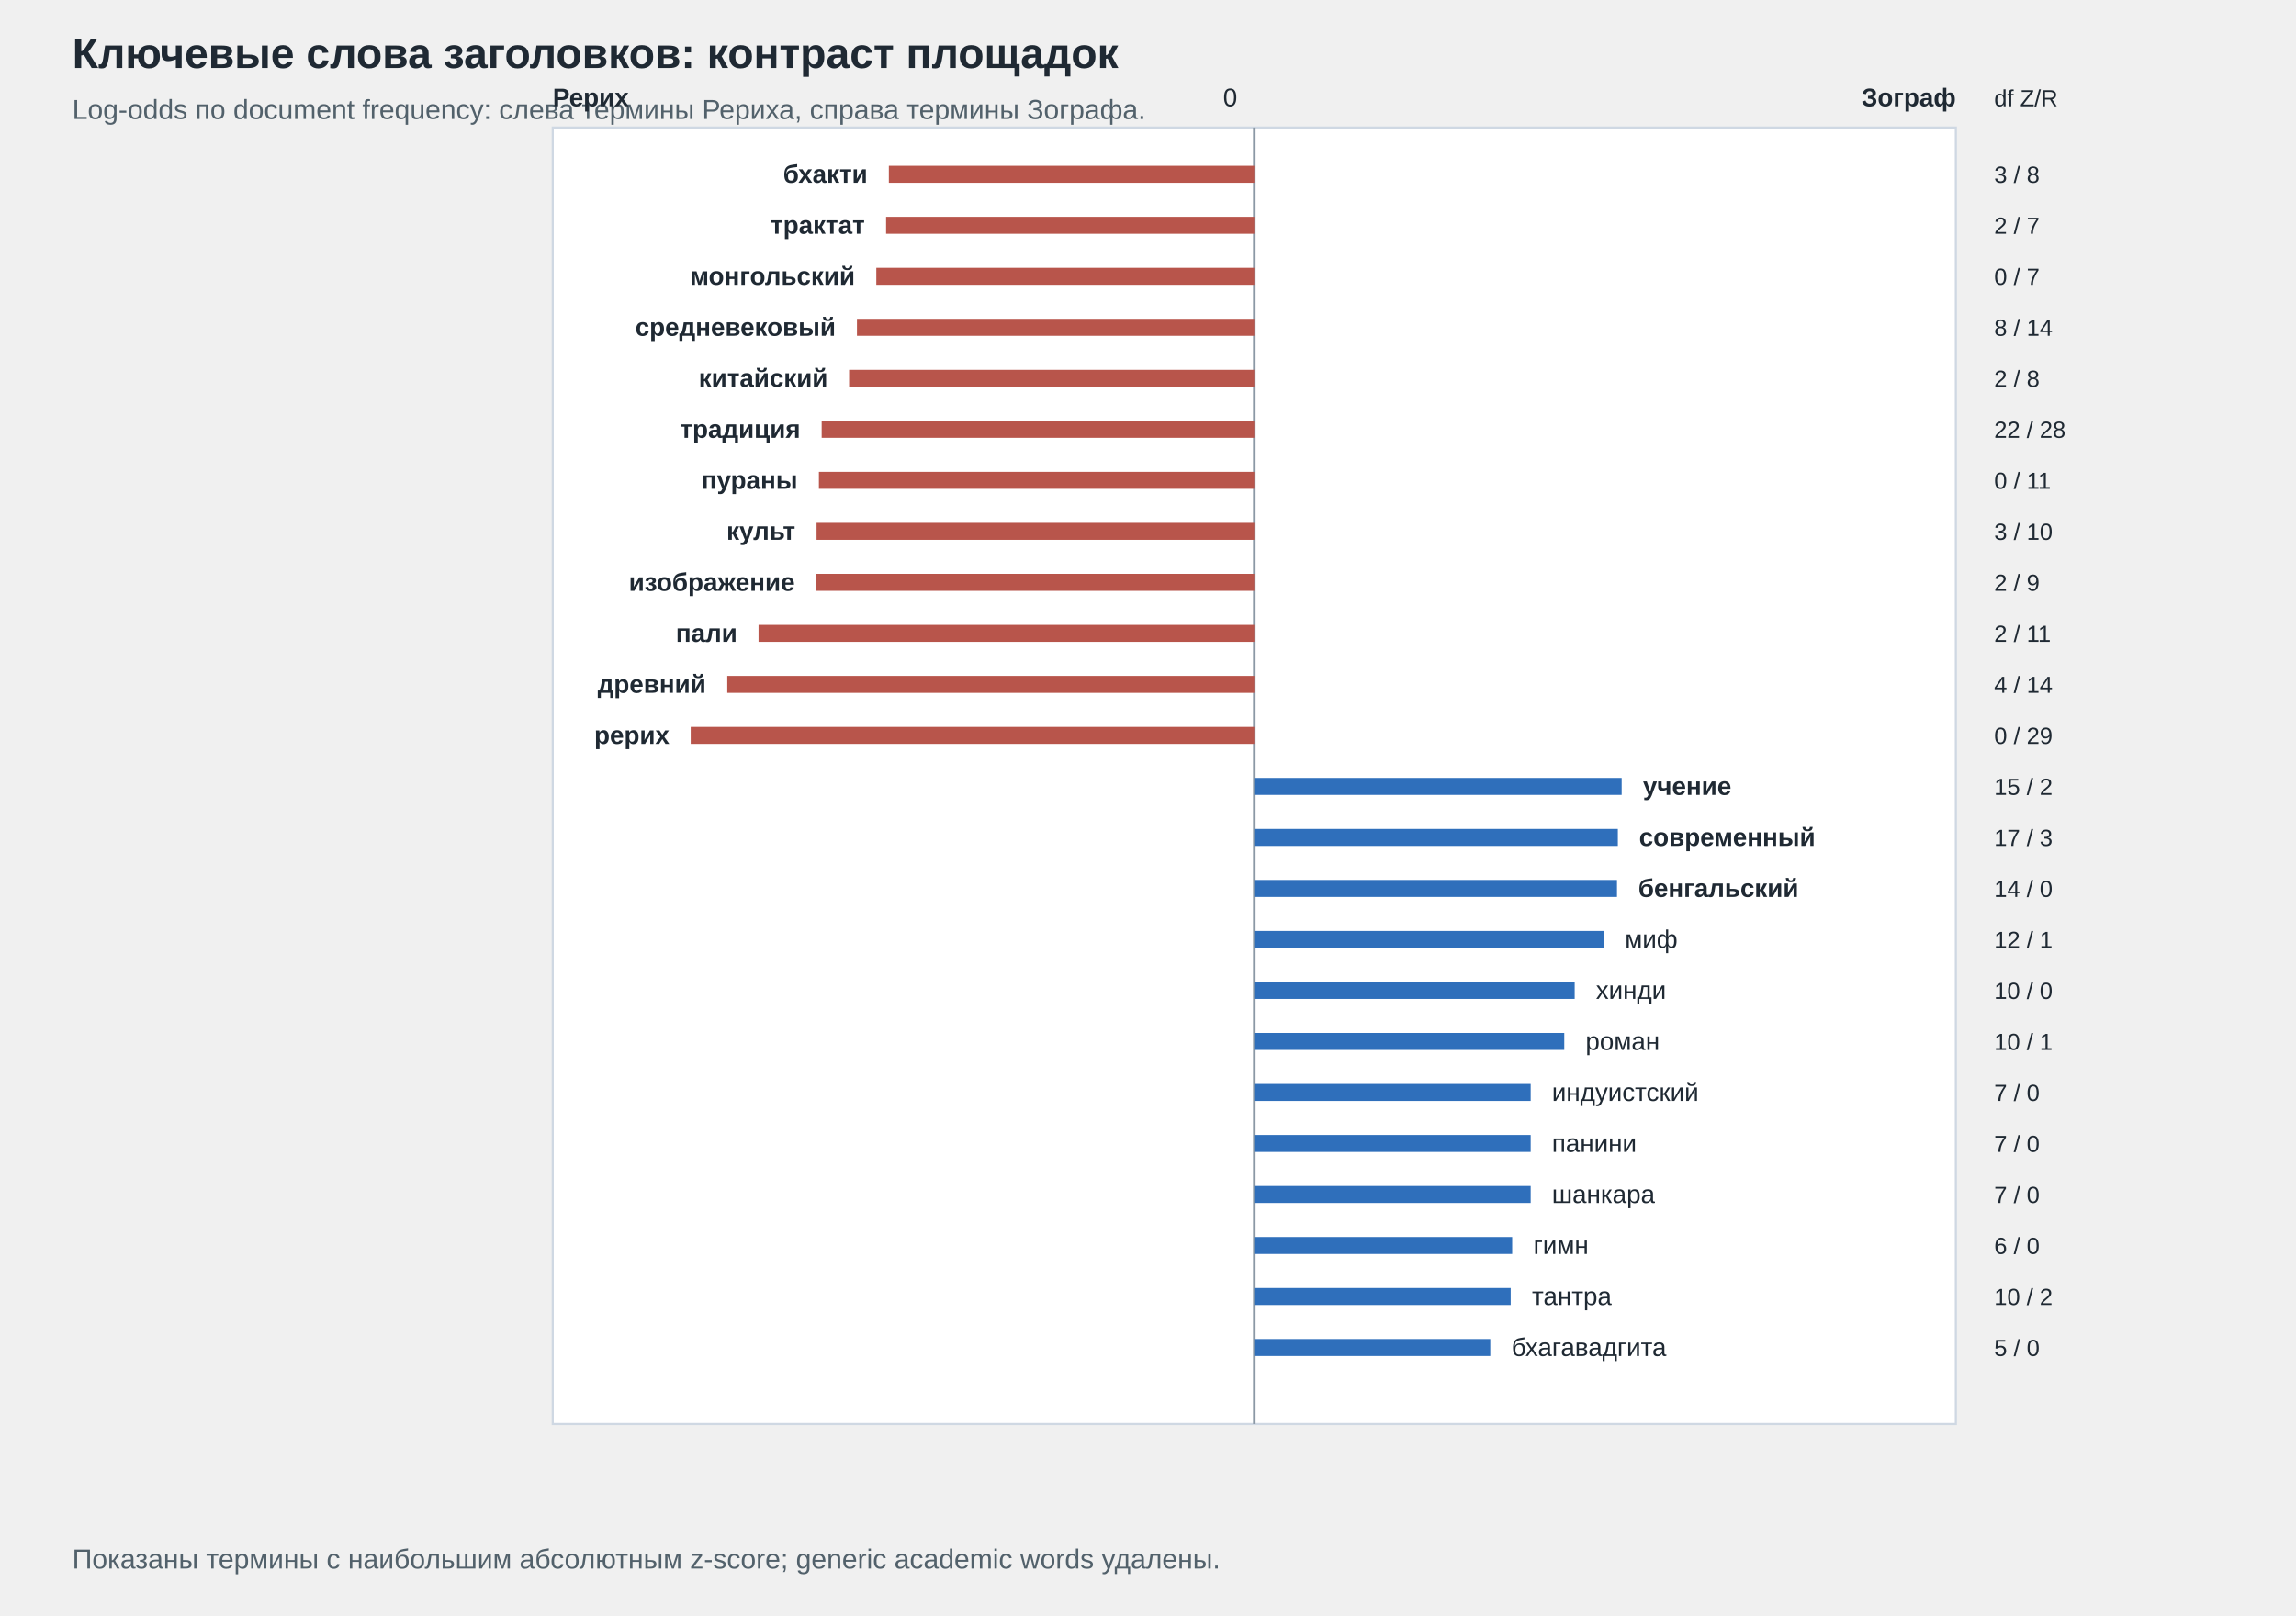
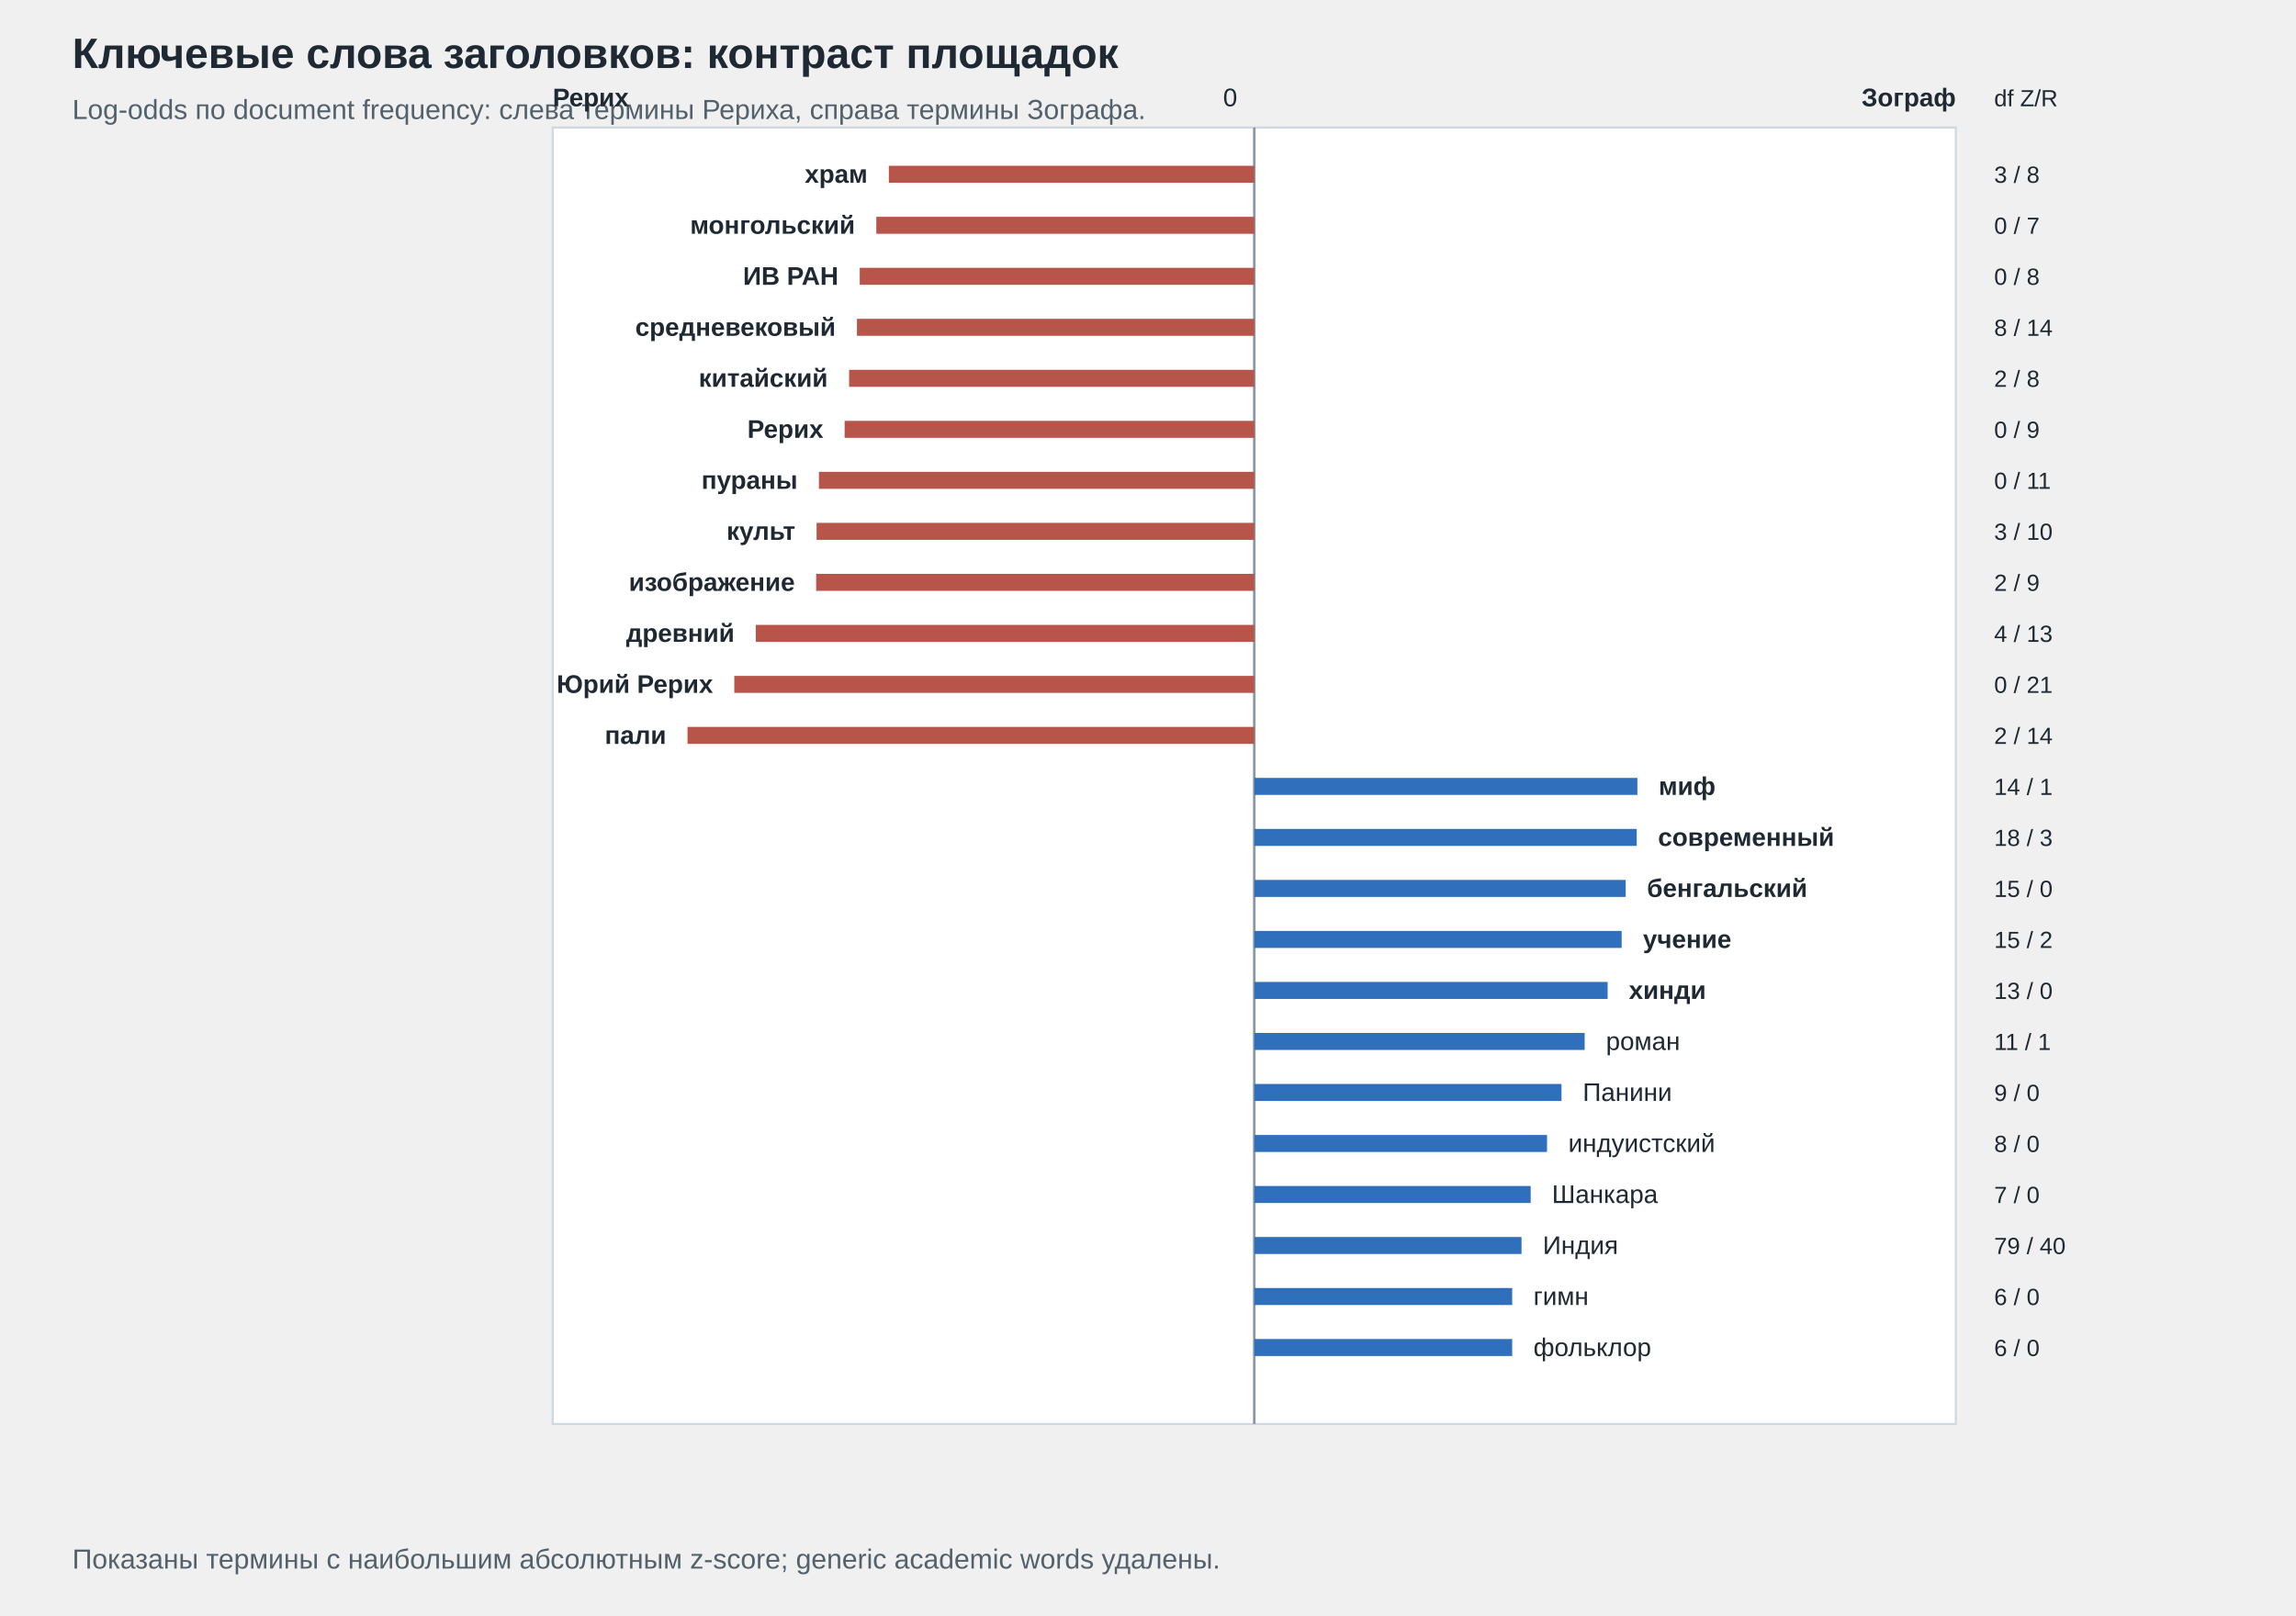
<svg xmlns="http://www.w3.org/2000/svg" width="1080" height="760" viewBox="0 0 1080 760">
  <style>text{font-family:Arial,'Liberation Sans',sans-serif;fill:#1f2933}.title{font-size:20px;font-weight:700}.sub{font-size:13px;fill:#52616b}.axis{font-size:12px}.label{font-size:11px}</style>
  <text x="34.0" y="32.0" class="title" text-anchor="start">Ключевые слова заголовков: контраст площадок</text>
  <text x="34.0" y="56.0" class="sub" text-anchor="start">Log-odds по document frequency: слева термины Рериха, справа термины Зографа.</text>
  <rect x="260.0" y="60.0" width="660.0" height="610.0" fill="#ffffff" stroke="#cfd8e3" />
  <line x1="590.0" y1="60.0" x2="590.0" y2="670.0" stroke="#8b98a5" stroke-width="1.2" />
  <text x="582.0" y="50.0" class="axis" text-anchor="end">0</text>
  <text x="260.0" y="50.0" class="axis" text-anchor="start" font-weight="700">Рерих</text>
  <text x="920.0" y="50.0" class="axis" text-anchor="end" font-weight="700">Зограф</text>
  <line x1="590.0" y1="82.0" x2="418.1" y2="82.0" stroke="#b8554b" stroke-width="8" />
-   <text x="408.1" y="86.0" class="axis" text-anchor="end" font-weight="700">бхакти</text>
+   <text x="408.1" y="86.0" class="axis" text-anchor="end" font-weight="700">храм</text>
  <text x="938.0" y="86.0" class="label" text-anchor="start">3 / 8</text>
-   <line x1="590.0" y1="106.0" x2="416.8" y2="106.0" stroke="#b8554b" stroke-width="8" />
-   <text x="406.8" y="110.0" class="axis" text-anchor="end" font-weight="700">трактат</text>
-   <text x="938.0" y="110.0" class="label" text-anchor="start">2 / 7</text>
-   <line x1="590.0" y1="130.0" x2="412.2" y2="130.0" stroke="#b8554b" stroke-width="8" />
-   <text x="402.2" y="134.0" class="axis" text-anchor="end" font-weight="700">монгольский</text>
-   <text x="938.0" y="134.0" class="label" text-anchor="start">0 / 7</text>
+   <line x1="590.0" y1="106.0" x2="412.2" y2="106.0" stroke="#b8554b" stroke-width="8" />
+   <text x="402.2" y="110.0" class="axis" text-anchor="end" font-weight="700">монгольский</text>
+   <text x="938.0" y="110.0" class="label" text-anchor="start">0 / 7</text>
+   <line x1="590.0" y1="130.0" x2="404.4" y2="130.0" stroke="#b8554b" stroke-width="8" />
+   <text x="394.4" y="134.0" class="axis" text-anchor="end" font-weight="700">ИВ РАН</text>
+   <text x="938.0" y="134.0" class="label" text-anchor="start">0 / 8</text>
  <line x1="590.0" y1="154.0" x2="403.1" y2="154.0" stroke="#b8554b" stroke-width="8" />
  <text x="393.1" y="158.0" class="axis" text-anchor="end" font-weight="700">средневековый</text>
  <text x="938.0" y="158.0" class="label" text-anchor="start">8 / 14</text>
  <line x1="590.0" y1="178.0" x2="399.4" y2="178.0" stroke="#b8554b" stroke-width="8" />
  <text x="389.4" y="182.0" class="axis" text-anchor="end" font-weight="700">китайский</text>
  <text x="938.0" y="182.0" class="label" text-anchor="start">2 / 8</text>
-   <line x1="590.0" y1="202.0" x2="386.5" y2="202.0" stroke="#b8554b" stroke-width="8" />
-   <text x="376.5" y="206.0" class="axis" text-anchor="end" font-weight="700">традиция</text>
-   <text x="938.0" y="206.0" class="label" text-anchor="start">22 / 28</text>
+   <line x1="590.0" y1="202.0" x2="397.3" y2="202.0" stroke="#b8554b" stroke-width="8" />
+   <text x="387.3" y="206.0" class="axis" text-anchor="end" font-weight="700">Рерих</text>
+   <text x="938.0" y="206.0" class="label" text-anchor="start">0 / 9</text>
  <line x1="590.0" y1="226.0" x2="385.2" y2="226.0" stroke="#b8554b" stroke-width="8" />
  <text x="375.2" y="230.0" class="axis" text-anchor="end" font-weight="700">пураны</text>
  <text x="938.0" y="230.0" class="label" text-anchor="start">0 / 11</text>
  <line x1="590.0" y1="250.0" x2="384.1" y2="250.0" stroke="#b8554b" stroke-width="8" />
  <text x="374.1" y="254.0" class="axis" text-anchor="end" font-weight="700">культ</text>
  <text x="938.0" y="254.0" class="label" text-anchor="start">3 / 10</text>
  <line x1="590.0" y1="274.0" x2="383.9" y2="274.0" stroke="#b8554b" stroke-width="8" />
  <text x="373.9" y="278.0" class="axis" text-anchor="end" font-weight="700">изображение</text>
  <text x="938.0" y="278.0" class="label" text-anchor="start">2 / 9</text>
-   <line x1="590.0" y1="298.0" x2="356.8" y2="298.0" stroke="#b8554b" stroke-width="8" />
-   <text x="346.8" y="302.0" class="axis" text-anchor="end" font-weight="700">пали</text>
-   <text x="938.0" y="302.0" class="label" text-anchor="start">2 / 11</text>
-   <line x1="590.0" y1="322.0" x2="342.1" y2="322.0" stroke="#b8554b" stroke-width="8" />
-   <text x="332.1" y="326.0" class="axis" text-anchor="end" font-weight="700">древний</text>
-   <text x="938.0" y="326.0" class="label" text-anchor="start">4 / 14</text>
-   <line x1="590.0" y1="346.0" x2="324.9" y2="346.0" stroke="#b8554b" stroke-width="8" />
-   <text x="314.9" y="350.0" class="axis" text-anchor="end" font-weight="700">рерих</text>
-   <text x="938.0" y="350.0" class="label" text-anchor="start">0 / 29</text>
-   <line x1="590.0" y1="370.0" x2="762.8" y2="370.0" stroke="#2f6fbb" stroke-width="8" />
-   <text x="772.8" y="374.0" class="axis" text-anchor="start" font-weight="700">учение</text>
-   <text x="938.0" y="374.0" class="label" text-anchor="start">15 / 2</text>
-   <line x1="590.0" y1="394.0" x2="761.0" y2="394.0" stroke="#2f6fbb" stroke-width="8" />
-   <text x="771.0" y="398.0" class="axis" text-anchor="start" font-weight="700">современный</text>
-   <text x="938.0" y="398.0" class="label" text-anchor="start">17 / 3</text>
-   <line x1="590.0" y1="418.0" x2="760.6" y2="418.0" stroke="#2f6fbb" stroke-width="8" />
-   <text x="770.6" y="422.0" class="axis" text-anchor="start" font-weight="700">бенгальский</text>
-   <text x="938.0" y="422.0" class="label" text-anchor="start">14 / 0</text>
-   <line x1="590.0" y1="442.0" x2="754.3" y2="442.0" stroke="#2f6fbb" stroke-width="8" />
-   <text x="764.3" y="446.0" class="axis" text-anchor="start">миф</text>
-   <text x="938.0" y="446.0" class="label" text-anchor="start">12 / 1</text>
-   <line x1="590.0" y1="466.0" x2="740.7" y2="466.0" stroke="#2f6fbb" stroke-width="8" />
-   <text x="750.7" y="470.0" class="axis" text-anchor="start">хинди</text>
-   <text x="938.0" y="470.0" class="label" text-anchor="start">10 / 0</text>
-   <line x1="590.0" y1="490.0" x2="735.8" y2="490.0" stroke="#2f6fbb" stroke-width="8" />
-   <text x="745.8" y="494.0" class="axis" text-anchor="start">роман</text>
-   <text x="938.0" y="494.0" class="label" text-anchor="start">10 / 1</text>
-   <line x1="590.0" y1="514.0" x2="720.0" y2="514.0" stroke="#2f6fbb" stroke-width="8" />
-   <text x="730.0" y="518.0" class="axis" text-anchor="start">индуистский</text>
-   <text x="938.0" y="518.0" class="label" text-anchor="start">7 / 0</text>
-   <line x1="590.0" y1="538.0" x2="720.0" y2="538.0" stroke="#2f6fbb" stroke-width="8" />
-   <text x="730.0" y="542.0" class="axis" text-anchor="start">панини</text>
-   <text x="938.0" y="542.0" class="label" text-anchor="start">7 / 0</text>
+   <line x1="590.0" y1="298.0" x2="355.5" y2="298.0" stroke="#b8554b" stroke-width="8" />
+   <text x="345.5" y="302.0" class="axis" text-anchor="end" font-weight="700">древний</text>
+   <text x="938.0" y="302.0" class="label" text-anchor="start">4 / 13</text>
+   <line x1="590.0" y1="322.0" x2="345.4" y2="322.0" stroke="#b8554b" stroke-width="8" />
+   <text x="335.4" y="326.0" class="axis" text-anchor="end" font-weight="700">Юрий Рерих</text>
+   <text x="938.0" y="326.0" class="label" text-anchor="start">0 / 21</text>
+   <line x1="590.0" y1="346.0" x2="323.4" y2="346.0" stroke="#b8554b" stroke-width="8" />
+   <text x="313.4" y="350.0" class="axis" text-anchor="end" font-weight="700">пали</text>
+   <text x="938.0" y="350.0" class="label" text-anchor="start">2 / 14</text>
+   <line x1="590.0" y1="370.0" x2="770.2" y2="370.0" stroke="#2f6fbb" stroke-width="8" />
+   <text x="780.2" y="374.0" class="axis" text-anchor="start" font-weight="700">миф</text>
+   <text x="938.0" y="374.0" class="label" text-anchor="start">14 / 1</text>
+   <line x1="590.0" y1="394.0" x2="769.9" y2="394.0" stroke="#2f6fbb" stroke-width="8" />
+   <text x="779.9" y="398.0" class="axis" text-anchor="start" font-weight="700">современный</text>
+   <text x="938.0" y="398.0" class="label" text-anchor="start">18 / 3</text>
+   <line x1="590.0" y1="418.0" x2="764.7" y2="418.0" stroke="#2f6fbb" stroke-width="8" />
+   <text x="774.7" y="422.0" class="axis" text-anchor="start" font-weight="700">бенгальский</text>
+   <text x="938.0" y="422.0" class="label" text-anchor="start">15 / 0</text>
+   <line x1="590.0" y1="442.0" x2="762.8" y2="442.0" stroke="#2f6fbb" stroke-width="8" />
+   <text x="772.8" y="446.0" class="axis" text-anchor="start" font-weight="700">учение</text>
+   <text x="938.0" y="446.0" class="label" text-anchor="start">15 / 2</text>
+   <line x1="590.0" y1="466.0" x2="756.2" y2="466.0" stroke="#2f6fbb" stroke-width="8" />
+   <text x="766.2" y="470.0" class="axis" text-anchor="start" font-weight="700">хинди</text>
+   <text x="938.0" y="470.0" class="label" text-anchor="start">13 / 0</text>
+   <line x1="590.0" y1="490.0" x2="745.4" y2="490.0" stroke="#2f6fbb" stroke-width="8" />
+   <text x="755.4" y="494.0" class="axis" text-anchor="start">роман</text>
+   <text x="938.0" y="494.0" class="label" text-anchor="start">11 / 1</text>
+   <line x1="590.0" y1="514.0" x2="734.5" y2="514.0" stroke="#2f6fbb" stroke-width="8" />
+   <text x="744.5" y="518.0" class="axis" text-anchor="start">Панини</text>
+   <text x="938.0" y="518.0" class="label" text-anchor="start">9 / 0</text>
+   <line x1="590.0" y1="538.0" x2="727.7" y2="538.0" stroke="#2f6fbb" stroke-width="8" />
+   <text x="737.7" y="542.0" class="axis" text-anchor="start">индуистский</text>
+   <text x="938.0" y="542.0" class="label" text-anchor="start">8 / 0</text>
  <line x1="590.0" y1="562.0" x2="720.0" y2="562.0" stroke="#2f6fbb" stroke-width="8" />
-   <text x="730.0" y="566.0" class="axis" text-anchor="start">шанкара</text>
+   <text x="730.0" y="566.0" class="axis" text-anchor="start">Шанкара</text>
  <text x="938.0" y="566.0" class="label" text-anchor="start">7 / 0</text>
-   <line x1="590.0" y1="586.0" x2="711.3" y2="586.0" stroke="#2f6fbb" stroke-width="8" />
-   <text x="721.3" y="590.0" class="axis" text-anchor="start">гимн</text>
-   <text x="938.0" y="590.0" class="label" text-anchor="start">6 / 0</text>
-   <line x1="590.0" y1="610.0" x2="710.6" y2="610.0" stroke="#2f6fbb" stroke-width="8" />
-   <text x="720.6" y="614.0" class="axis" text-anchor="start">тантра</text>
-   <text x="938.0" y="614.0" class="label" text-anchor="start">10 / 2</text>
-   <line x1="590.0" y1="634.0" x2="701.0" y2="634.0" stroke="#2f6fbb" stroke-width="8" />
-   <text x="711.0" y="638.0" class="axis" text-anchor="start">бхагавадгита</text>
-   <text x="938.0" y="638.0" class="label" text-anchor="start">5 / 0</text>
+   <line x1="590.0" y1="586.0" x2="715.7" y2="586.0" stroke="#2f6fbb" stroke-width="8" />
+   <text x="725.7" y="590.0" class="axis" text-anchor="start">Индия</text>
+   <text x="938.0" y="590.0" class="label" text-anchor="start">79 / 40</text>
+   <line x1="590.0" y1="610.0" x2="711.3" y2="610.0" stroke="#2f6fbb" stroke-width="8" />
+   <text x="721.3" y="614.0" class="axis" text-anchor="start">гимн</text>
+   <text x="938.0" y="614.0" class="label" text-anchor="start">6 / 0</text>
+   <line x1="590.0" y1="634.0" x2="711.3" y2="634.0" stroke="#2f6fbb" stroke-width="8" />
+   <text x="721.3" y="638.0" class="axis" text-anchor="start">фольклор</text>
+   <text x="938.0" y="638.0" class="label" text-anchor="start">6 / 0</text>
  <text x="938.0" y="50.0" class="label" text-anchor="start">df Z/R</text>
  <text x="34.0" y="738.0" class="sub" text-anchor="start">Показаны термины с наибольшим абсолютным z-score; generic academic words удалены.</text>
</svg>
